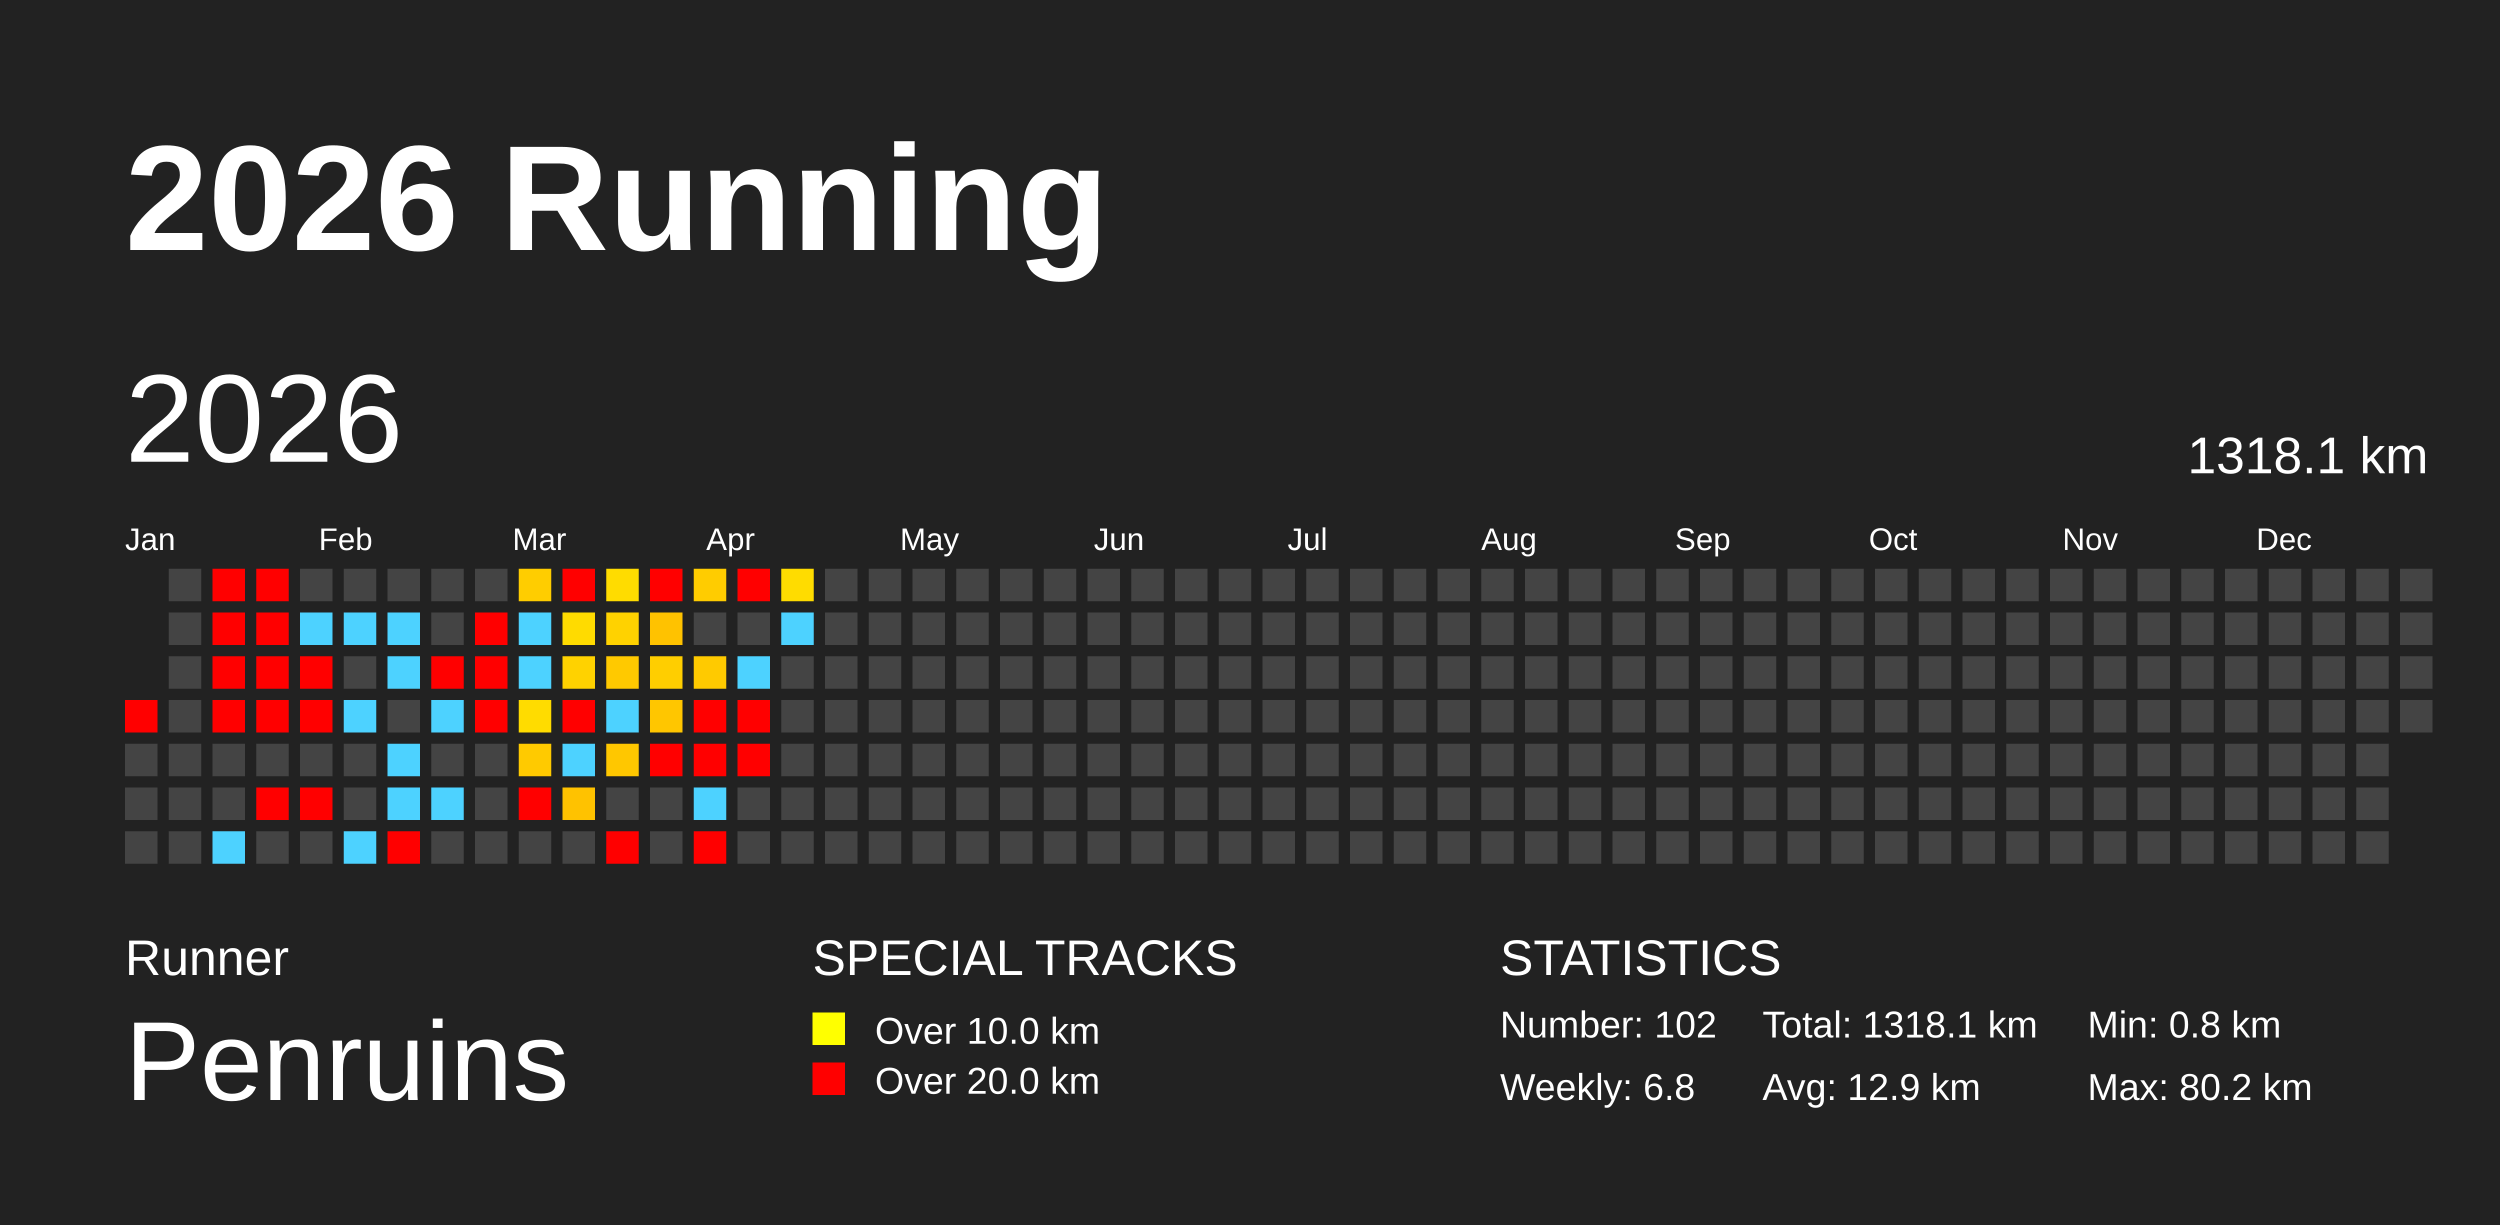
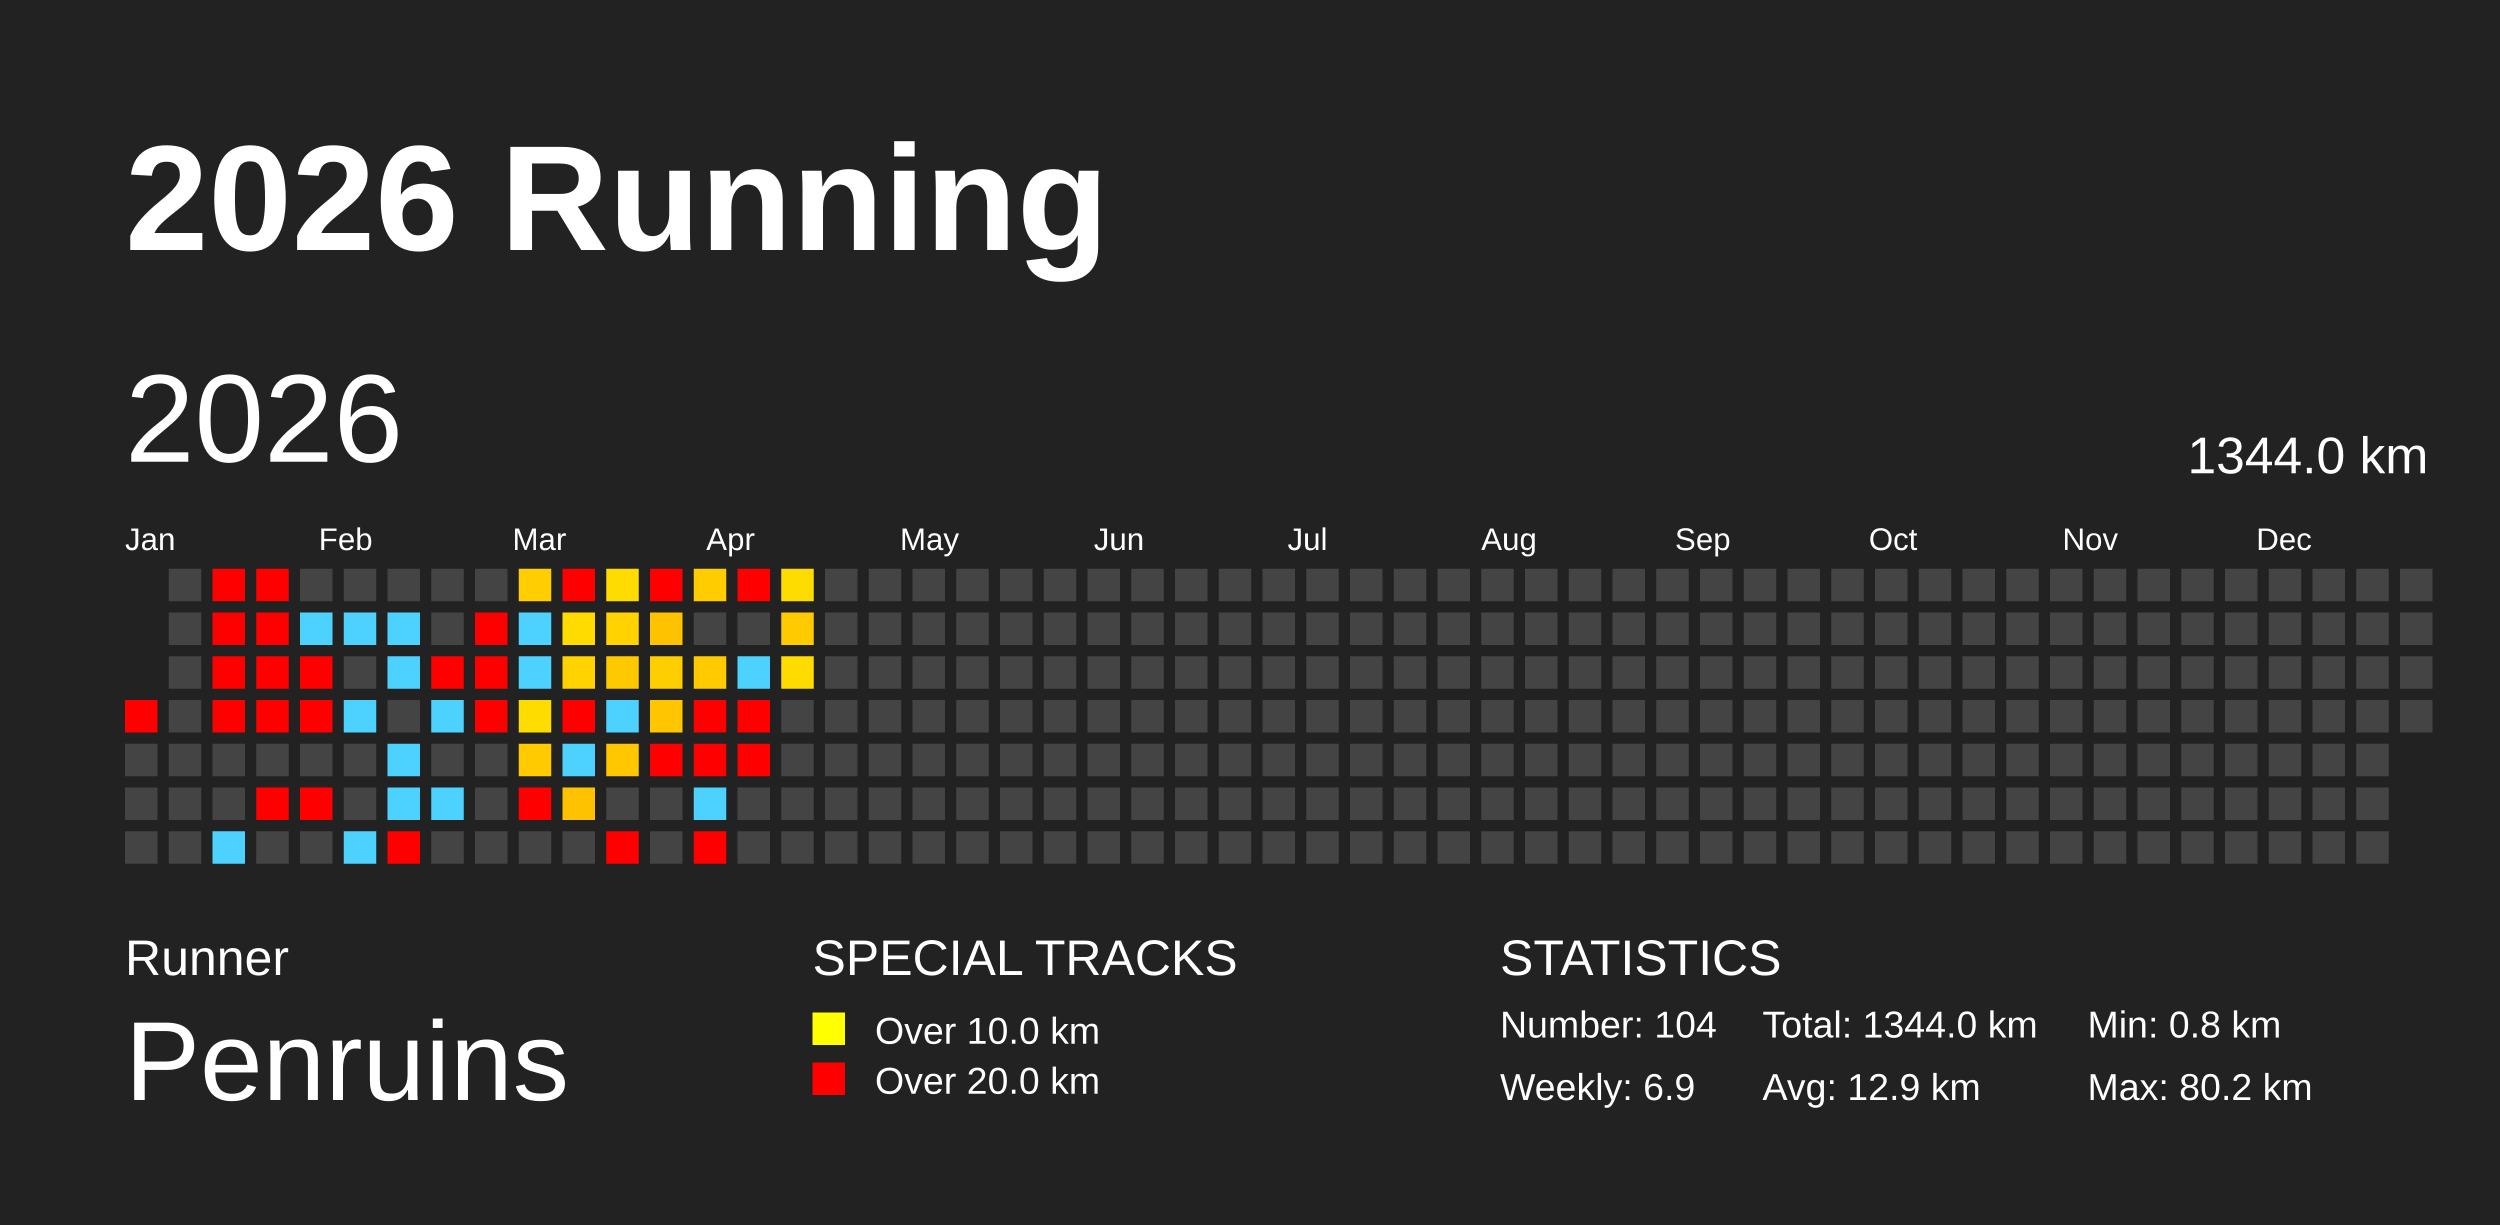
<svg xmlns="http://www.w3.org/2000/svg" baseProfile="full" height="98mm" version="1.1" viewBox="0,0,200,98" width="200mm">
  <defs />
  <rect fill="#222222" height="98" width="200" x="0" y="0" />
  <text fill="#FFFFFF" style="font-size:12px; font-family:Arial; font-weight:bold;" x="10" y="20">2026 Running</text>
  <text fill="#FFFFFF" style="font-size:4px; font-family:Arial" x="10" y="78">Runner</text>
  <text fill="#FFFFFF" style="font-size:9px; font-family:Arial" x="10" y="88">Penruins</text>
  <text fill="#FFFFFF" style="font-size:4px; font-family:Arial" x="65" y="78">SPECIAL TRACKS</text>
  <rect fill="yellow" height="2.6" width="2.6" x="65" y="81" />
  <text fill="#FFFFFF" style="font-size:3px; font-family:Arial" x="70" y="83.5">Over 10.0 km</text>
  <rect fill="red" height="2.6" width="2.6" x="65" y="85" />
  <text fill="#FFFFFF" style="font-size:3px; font-family:Arial" x="70" y="87.5">Over 20.0 km</text>
  <text fill="#FFFFFF" style="font-size:4px; font-family:Arial" x="120" y="78">STATISTICS</text>
-   <text fill="#FFFFFF" style="font-size:3px; font-family:Arial" x="120" y="83">Number: 102</text>
-   <text fill="#FFFFFF" style="font-size:3px; font-family:Arial" x="120" y="88">Weekly: 6.8</text>
-   <text fill="#FFFFFF" style="font-size:3px; font-family:Arial" x="141" y="83">Total: 1318.1 km</text>
+   <text fill="#FFFFFF" style="font-size:3px; font-family:Arial" x="120" y="83">Number: 104</text>
+   <text fill="#FFFFFF" style="font-size:3px; font-family:Arial" x="120" y="88">Weekly: 6.9</text>
+   <text fill="#FFFFFF" style="font-size:3px; font-family:Arial" x="141" y="83">Total: 1344.0 km</text>
  <text fill="#FFFFFF" style="font-size:3px; font-family:Arial" x="141" y="88">Avg: 12.9 km</text>
  <text fill="#FFFFFF" style="font-size:3px; font-family:Arial" x="167" y="83">Min: 0.8 km</text>
  <text fill="#FFFFFF" style="font-size:3px; font-family:Arial" x="167" y="88">Max: 80.2 km</text>
  <text dominant-baseline="hanging" fill="#FFFFFF" style="font-size:10.0px; font-family:Arial;" x="10" y="30">2026</text>
-   <text dominant-baseline="hanging" fill="#FFFFFF" style="font-size:4.125px; font-family:Arial;" x="175" y="35">1318.1 km</text>
+   <text dominant-baseline="hanging" fill="#FFFFFF" style="font-size:4.125px; font-family:Arial;" x="175" y="35">1344.0 km</text>
  <text fill="#FFFFFF" style="font-size:2.5px; font-family:Arial" x="10.0" y="44">Jan</text>
  <text fill="#FFFFFF" style="font-size:2.5px; font-family:Arial" x="25.5" y="44">Feb</text>
  <text fill="#FFFFFF" style="font-size:2.5px; font-family:Arial" x="41.0" y="44">Mar</text>
  <text fill="#FFFFFF" style="font-size:2.5px; font-family:Arial" x="56.5" y="44">Apr</text>
  <text fill="#FFFFFF" style="font-size:2.5px; font-family:Arial" x="72.0" y="44">May</text>
  <text fill="#FFFFFF" style="font-size:2.5px; font-family:Arial" x="87.5" y="44">Jun</text>
  <text fill="#FFFFFF" style="font-size:2.5px; font-family:Arial" x="103.0" y="44">Jul</text>
  <text fill="#FFFFFF" style="font-size:2.5px; font-family:Arial" x="118.5" y="44">Aug</text>
  <text fill="#FFFFFF" style="font-size:2.5px; font-family:Arial" x="134.0" y="44">Sep</text>
  <text fill="#FFFFFF" style="font-size:2.5px; font-family:Arial" x="149.5" y="44">Oct</text>
  <text fill="#FFFFFF" style="font-size:2.5px; font-family:Arial" x="165.0" y="44">Nov</text>
  <text fill="#FFFFFF" style="font-size:2.5px; font-family:Arial" x="180.5" y="44">Dec</text>
  <rect fill="red" height="2.6" width="2.6" x="10.0" y="56.0" />
  <rect fill="#444444" height="2.6" width="2.6" x="10.0" y="59.5" />
  <rect fill="#444444" height="2.6" width="2.6" x="10.0" y="63.0" />
  <rect fill="#444444" height="2.6" width="2.6" x="10.0" y="66.5" />
  <rect fill="#444444" height="2.6" width="2.6" x="13.5" y="45.5" />
  <rect fill="#444444" height="2.6" width="2.6" x="13.5" y="49.0" />
  <rect fill="#444444" height="2.6" width="2.6" x="13.5" y="52.5" />
  <rect fill="#444444" height="2.6" width="2.6" x="13.5" y="56.0" />
  <rect fill="#444444" height="2.6" width="2.6" x="13.5" y="59.5" />
  <rect fill="#444444" height="2.6" width="2.6" x="13.5" y="63.0" />
  <rect fill="#444444" height="2.6" width="2.6" x="13.5" y="66.5" />
  <rect fill="red" height="2.6" width="2.6" x="17.0" y="45.5" />
  <rect fill="red" height="2.6" width="2.6" x="17.0" y="49.0" />
  <rect fill="red" height="2.6" width="2.6" x="17.0" y="52.5" />
  <rect fill="red" height="2.6" width="2.6" x="17.0" y="56.0" />
  <rect fill="#444444" height="2.6" width="2.6" x="17.0" y="59.5" />
  <rect fill="#444444" height="2.6" width="2.6" x="17.0" y="63.0" />
  <rect fill="#4dd2ff" height="2.6" width="2.6" x="17.0" y="66.5" />
  <rect fill="red" height="2.6" width="2.6" x="20.5" y="45.5" />
  <rect fill="red" height="2.6" width="2.6" x="20.5" y="49.0" />
  <rect fill="red" height="2.6" width="2.6" x="20.5" y="52.5" />
  <rect fill="red" height="2.6" width="2.6" x="20.5" y="56.0" />
  <rect fill="#444444" height="2.6" width="2.6" x="20.5" y="59.5" />
  <rect fill="red" height="2.6" width="2.6" x="20.5" y="63.0" />
  <rect fill="#444444" height="2.6" width="2.6" x="20.5" y="66.5" />
  <rect fill="#444444" height="2.6" width="2.6" x="24.0" y="45.5" />
  <rect fill="#4dd2ff" height="2.6" width="2.6" x="24.0" y="49.0" />
  <rect fill="red" height="2.6" width="2.6" x="24.0" y="52.5" />
  <rect fill="red" height="2.6" width="2.6" x="24.0" y="56.0" />
  <rect fill="#444444" height="2.6" width="2.6" x="24.0" y="59.5" />
  <rect fill="red" height="2.6" width="2.6" x="24.0" y="63.0" />
  <rect fill="#444444" height="2.6" width="2.6" x="24.0" y="66.5" />
  <rect fill="#444444" height="2.6" width="2.6" x="27.5" y="45.5" />
  <rect fill="#4dd2ff" height="2.6" width="2.6" x="27.5" y="49.0" />
  <rect fill="#444444" height="2.6" width="2.6" x="27.5" y="52.5" />
  <rect fill="#4dd2ff" height="2.6" width="2.6" x="27.5" y="56.0" />
  <rect fill="#444444" height="2.6" width="2.6" x="27.5" y="59.5" />
  <rect fill="#444444" height="2.6" width="2.6" x="27.5" y="63.0" />
  <rect fill="#4dd2ff" height="2.6" width="2.6" x="27.5" y="66.5" />
  <rect fill="#444444" height="2.6" width="2.6" x="31.0" y="45.5" />
  <rect fill="#4dd2ff" height="2.6" width="2.6" x="31.0" y="49.0" />
  <rect fill="#4dd2ff" height="2.6" width="2.6" x="31.0" y="52.5" />
  <rect fill="#444444" height="2.6" width="2.6" x="31.0" y="56.0" />
  <rect fill="#4dd2ff" height="2.6" width="2.6" x="31.0" y="59.5" />
  <rect fill="#4dd2ff" height="2.6" width="2.6" x="31.0" y="63.0" />
  <rect fill="red" height="2.6" width="2.6" x="31.0" y="66.5" />
  <rect fill="#444444" height="2.6" width="2.6" x="34.5" y="45.5" />
  <rect fill="#444444" height="2.6" width="2.6" x="34.5" y="49.0" />
  <rect fill="red" height="2.6" width="2.6" x="34.5" y="52.5" />
  <rect fill="#4dd2ff" height="2.6" width="2.6" x="34.5" y="56.0" />
  <rect fill="#444444" height="2.6" width="2.6" x="34.5" y="59.5" />
  <rect fill="#4dd2ff" height="2.6" width="2.6" x="34.5" y="63.0" />
  <rect fill="#444444" height="2.6" width="2.6" x="34.5" y="66.5" />
  <rect fill="#444444" height="2.6" width="2.6" x="38.0" y="45.5" />
  <rect fill="red" height="2.6" width="2.6" x="38.0" y="49.0" />
  <rect fill="red" height="2.6" width="2.6" x="38.0" y="52.5" />
  <rect fill="red" height="2.6" width="2.6" x="38.0" y="56.0" />
  <rect fill="#444444" height="2.6" width="2.6" x="38.0" y="59.5" />
  <rect fill="#444444" height="2.6" width="2.6" x="38.0" y="63.0" />
  <rect fill="#444444" height="2.6" width="2.6" x="38.0" y="66.5" />
  <rect fill="#ffcd00" height="2.6" width="2.6" x="41.5" y="45.5" />
  <rect fill="#4dd2ff" height="2.6" width="2.6" x="41.5" y="49.0" />
  <rect fill="#4dd2ff" height="2.6" width="2.6" x="41.5" y="52.5" />
  <rect fill="#ffdc00" height="2.6" width="2.6" x="41.5" y="56.0" />
  <rect fill="#ffca00" height="2.6" width="2.6" x="41.5" y="59.5" />
  <rect fill="red" height="2.6" width="2.6" x="41.5" y="63.0" />
  <rect fill="#444444" height="2.6" width="2.6" x="41.5" y="66.5" />
  <rect fill="red" height="2.6" width="2.6" x="45.0" y="45.5" />
  <rect fill="#ffdb00" height="2.6" width="2.6" x="45.0" y="49.0" />
  <rect fill="#ffd200" height="2.6" width="2.6" x="45.0" y="52.5" />
  <rect fill="red" height="2.6" width="2.6" x="45.0" y="56.0" />
  <rect fill="#4dd2ff" height="2.6" width="2.6" x="45.0" y="59.5" />
  <rect fill="#ffc200" height="2.6" width="2.6" x="45.0" y="63.0" />
  <rect fill="#444444" height="2.6" width="2.6" x="45.0" y="66.5" />
  <rect fill="#ffdc00" height="2.6" width="2.6" x="48.5" y="45.5" />
  <rect fill="#ffd200" height="2.6" width="2.6" x="48.5" y="49.0" />
  <rect fill="#ffc900" height="2.6" width="2.6" x="48.5" y="52.5" />
  <rect fill="#4dd2ff" height="2.6" width="2.6" x="48.5" y="56.0" />
  <rect fill="#ffc700" height="2.6" width="2.6" x="48.5" y="59.5" />
  <rect fill="#444444" height="2.6" width="2.6" x="48.5" y="63.0" />
  <rect fill="red" height="2.6" width="2.6" x="48.5" y="66.5" />
  <rect fill="red" height="2.6" width="2.6" x="52.0" y="45.5" />
  <rect fill="#ffc200" height="2.6" width="2.6" x="52.0" y="49.0" />
  <rect fill="#ffce00" height="2.6" width="2.6" x="52.0" y="52.5" />
  <rect fill="#ffc600" height="2.6" width="2.6" x="52.0" y="56.0" />
  <rect fill="red" height="2.6" width="2.6" x="52.0" y="59.5" />
  <rect fill="#444444" height="2.6" width="2.6" x="52.0" y="63.0" />
  <rect fill="#444444" height="2.6" width="2.6" x="52.0" y="66.5" />
  <rect fill="#ffcc00" height="2.6" width="2.6" x="55.5" y="45.5" />
  <rect fill="#444444" height="2.6" width="2.6" x="55.5" y="49.0" />
  <rect fill="#ffca00" height="2.6" width="2.6" x="55.5" y="52.5" />
  <rect fill="red" height="2.6" width="2.6" x="55.5" y="56.0" />
  <rect fill="red" height="2.6" width="2.6" x="55.5" y="59.5" />
  <rect fill="#4dd2ff" height="2.6" width="2.6" x="55.5" y="63.0" />
  <rect fill="red" height="2.6" width="2.6" x="55.5" y="66.5" />
  <rect fill="red" height="2.6" width="2.6" x="59.0" y="45.5" />
  <rect fill="#444444" height="2.6" width="2.6" x="59.0" y="49.0" />
  <rect fill="#4dd2ff" height="2.6" width="2.6" x="59.0" y="52.5" />
  <rect fill="red" height="2.6" width="2.6" x="59.0" y="56.0" />
  <rect fill="red" height="2.6" width="2.6" x="59.0" y="59.5" />
  <rect fill="#444444" height="2.6" width="2.6" x="59.0" y="63.0" />
  <rect fill="#444444" height="2.6" width="2.6" x="59.0" y="66.5" />
  <rect fill="#ffdc00" height="2.6" width="2.6" x="62.5" y="45.5" />
-   <rect fill="#4dd2ff" height="2.6" width="2.6" x="62.5" y="49.0" />
-   <rect fill="#444444" height="2.6" width="2.6" x="62.5" y="52.5" />
+   <rect fill="#ffca00" height="2.6" width="2.6" x="62.5" y="49.0" />
+   <rect fill="#ffdb00" height="2.6" width="2.6" x="62.5" y="52.5" />
  <rect fill="#444444" height="2.6" width="2.6" x="62.5" y="56.0" />
  <rect fill="#444444" height="2.6" width="2.6" x="62.5" y="59.5" />
  <rect fill="#444444" height="2.6" width="2.6" x="62.5" y="63.0" />
  <rect fill="#444444" height="2.6" width="2.6" x="62.5" y="66.5" />
  <rect fill="#444444" height="2.6" width="2.6" x="66.0" y="45.5" />
  <rect fill="#444444" height="2.6" width="2.6" x="66.0" y="49.0" />
  <rect fill="#444444" height="2.6" width="2.6" x="66.0" y="52.5" />
  <rect fill="#444444" height="2.6" width="2.6" x="66.0" y="56.0" />
  <rect fill="#444444" height="2.6" width="2.6" x="66.0" y="59.5" />
  <rect fill="#444444" height="2.6" width="2.6" x="66.0" y="63.0" />
  <rect fill="#444444" height="2.6" width="2.6" x="66.0" y="66.5" />
  <rect fill="#444444" height="2.6" width="2.6" x="69.5" y="45.5" />
  <rect fill="#444444" height="2.6" width="2.6" x="69.5" y="49.0" />
  <rect fill="#444444" height="2.6" width="2.6" x="69.5" y="52.5" />
  <rect fill="#444444" height="2.6" width="2.6" x="69.5" y="56.0" />
  <rect fill="#444444" height="2.6" width="2.6" x="69.5" y="59.5" />
  <rect fill="#444444" height="2.6" width="2.6" x="69.5" y="63.0" />
  <rect fill="#444444" height="2.6" width="2.6" x="69.5" y="66.5" />
  <rect fill="#444444" height="2.6" width="2.6" x="73.0" y="45.5" />
  <rect fill="#444444" height="2.6" width="2.6" x="73.0" y="49.0" />
  <rect fill="#444444" height="2.6" width="2.6" x="73.0" y="52.5" />
  <rect fill="#444444" height="2.6" width="2.6" x="73.0" y="56.0" />
  <rect fill="#444444" height="2.6" width="2.6" x="73.0" y="59.5" />
  <rect fill="#444444" height="2.6" width="2.6" x="73.0" y="63.0" />
  <rect fill="#444444" height="2.6" width="2.6" x="73.0" y="66.5" />
  <rect fill="#444444" height="2.6" width="2.6" x="76.5" y="45.5" />
  <rect fill="#444444" height="2.6" width="2.6" x="76.5" y="49.0" />
  <rect fill="#444444" height="2.6" width="2.6" x="76.5" y="52.5" />
  <rect fill="#444444" height="2.6" width="2.6" x="76.5" y="56.0" />
  <rect fill="#444444" height="2.6" width="2.6" x="76.5" y="59.5" />
  <rect fill="#444444" height="2.6" width="2.6" x="76.5" y="63.0" />
  <rect fill="#444444" height="2.6" width="2.6" x="76.5" y="66.5" />
  <rect fill="#444444" height="2.6" width="2.6" x="80.0" y="45.5" />
  <rect fill="#444444" height="2.6" width="2.6" x="80.0" y="49.0" />
  <rect fill="#444444" height="2.6" width="2.6" x="80.0" y="52.5" />
  <rect fill="#444444" height="2.6" width="2.6" x="80.0" y="56.0" />
  <rect fill="#444444" height="2.6" width="2.6" x="80.0" y="59.5" />
  <rect fill="#444444" height="2.6" width="2.6" x="80.0" y="63.0" />
  <rect fill="#444444" height="2.6" width="2.6" x="80.0" y="66.5" />
  <rect fill="#444444" height="2.6" width="2.6" x="83.5" y="45.5" />
  <rect fill="#444444" height="2.6" width="2.6" x="83.5" y="49.0" />
  <rect fill="#444444" height="2.6" width="2.6" x="83.5" y="52.5" />
  <rect fill="#444444" height="2.6" width="2.6" x="83.5" y="56.0" />
  <rect fill="#444444" height="2.6" width="2.6" x="83.5" y="59.5" />
  <rect fill="#444444" height="2.6" width="2.6" x="83.5" y="63.0" />
  <rect fill="#444444" height="2.6" width="2.6" x="83.5" y="66.5" />
  <rect fill="#444444" height="2.6" width="2.6" x="87.0" y="45.5" />
  <rect fill="#444444" height="2.6" width="2.6" x="87.0" y="49.0" />
  <rect fill="#444444" height="2.6" width="2.6" x="87.0" y="52.5" />
  <rect fill="#444444" height="2.6" width="2.6" x="87.0" y="56.0" />
  <rect fill="#444444" height="2.6" width="2.6" x="87.0" y="59.5" />
  <rect fill="#444444" height="2.6" width="2.6" x="87.0" y="63.0" />
  <rect fill="#444444" height="2.6" width="2.6" x="87.0" y="66.5" />
  <rect fill="#444444" height="2.6" width="2.6" x="90.5" y="45.5" />
  <rect fill="#444444" height="2.6" width="2.6" x="90.5" y="49.0" />
  <rect fill="#444444" height="2.6" width="2.6" x="90.5" y="52.5" />
  <rect fill="#444444" height="2.6" width="2.6" x="90.5" y="56.0" />
  <rect fill="#444444" height="2.6" width="2.6" x="90.5" y="59.5" />
  <rect fill="#444444" height="2.6" width="2.6" x="90.5" y="63.0" />
  <rect fill="#444444" height="2.6" width="2.6" x="90.5" y="66.5" />
  <rect fill="#444444" height="2.6" width="2.6" x="94.0" y="45.5" />
  <rect fill="#444444" height="2.6" width="2.6" x="94.0" y="49.0" />
  <rect fill="#444444" height="2.6" width="2.6" x="94.0" y="52.5" />
  <rect fill="#444444" height="2.6" width="2.6" x="94.0" y="56.0" />
  <rect fill="#444444" height="2.6" width="2.6" x="94.0" y="59.5" />
  <rect fill="#444444" height="2.6" width="2.6" x="94.0" y="63.0" />
  <rect fill="#444444" height="2.6" width="2.6" x="94.0" y="66.5" />
  <rect fill="#444444" height="2.6" width="2.6" x="97.5" y="45.5" />
  <rect fill="#444444" height="2.6" width="2.6" x="97.5" y="49.0" />
  <rect fill="#444444" height="2.6" width="2.6" x="97.5" y="52.5" />
  <rect fill="#444444" height="2.6" width="2.6" x="97.5" y="56.0" />
  <rect fill="#444444" height="2.6" width="2.6" x="97.5" y="59.5" />
  <rect fill="#444444" height="2.6" width="2.6" x="97.5" y="63.0" />
  <rect fill="#444444" height="2.6" width="2.6" x="97.5" y="66.5" />
  <rect fill="#444444" height="2.6" width="2.6" x="101.0" y="45.5" />
  <rect fill="#444444" height="2.6" width="2.6" x="101.0" y="49.0" />
  <rect fill="#444444" height="2.6" width="2.6" x="101.0" y="52.5" />
  <rect fill="#444444" height="2.6" width="2.6" x="101.0" y="56.0" />
  <rect fill="#444444" height="2.6" width="2.6" x="101.0" y="59.5" />
  <rect fill="#444444" height="2.6" width="2.6" x="101.0" y="63.0" />
  <rect fill="#444444" height="2.6" width="2.6" x="101.0" y="66.5" />
  <rect fill="#444444" height="2.6" width="2.6" x="104.5" y="45.5" />
  <rect fill="#444444" height="2.6" width="2.6" x="104.5" y="49.0" />
  <rect fill="#444444" height="2.6" width="2.6" x="104.5" y="52.5" />
  <rect fill="#444444" height="2.6" width="2.6" x="104.5" y="56.0" />
  <rect fill="#444444" height="2.6" width="2.6" x="104.5" y="59.5" />
  <rect fill="#444444" height="2.6" width="2.6" x="104.5" y="63.0" />
  <rect fill="#444444" height="2.6" width="2.6" x="104.5" y="66.5" />
  <rect fill="#444444" height="2.6" width="2.6" x="108.0" y="45.5" />
  <rect fill="#444444" height="2.6" width="2.6" x="108.0" y="49.0" />
  <rect fill="#444444" height="2.6" width="2.6" x="108.0" y="52.5" />
  <rect fill="#444444" height="2.6" width="2.6" x="108.0" y="56.0" />
  <rect fill="#444444" height="2.6" width="2.6" x="108.0" y="59.5" />
  <rect fill="#444444" height="2.6" width="2.6" x="108.0" y="63.0" />
  <rect fill="#444444" height="2.6" width="2.6" x="108.0" y="66.5" />
  <rect fill="#444444" height="2.6" width="2.6" x="111.5" y="45.5" />
  <rect fill="#444444" height="2.6" width="2.6" x="111.5" y="49.0" />
  <rect fill="#444444" height="2.6" width="2.6" x="111.5" y="52.5" />
  <rect fill="#444444" height="2.6" width="2.6" x="111.5" y="56.0" />
  <rect fill="#444444" height="2.6" width="2.6" x="111.5" y="59.5" />
  <rect fill="#444444" height="2.6" width="2.6" x="111.5" y="63.0" />
  <rect fill="#444444" height="2.6" width="2.6" x="111.5" y="66.5" />
  <rect fill="#444444" height="2.6" width="2.6" x="115.0" y="45.5" />
  <rect fill="#444444" height="2.6" width="2.6" x="115.0" y="49.0" />
  <rect fill="#444444" height="2.6" width="2.6" x="115.0" y="52.5" />
  <rect fill="#444444" height="2.6" width="2.6" x="115.0" y="56.0" />
  <rect fill="#444444" height="2.6" width="2.6" x="115.0" y="59.5" />
  <rect fill="#444444" height="2.6" width="2.6" x="115.0" y="63.0" />
  <rect fill="#444444" height="2.6" width="2.6" x="115.0" y="66.5" />
  <rect fill="#444444" height="2.6" width="2.6" x="118.5" y="45.5" />
  <rect fill="#444444" height="2.6" width="2.6" x="118.5" y="49.0" />
  <rect fill="#444444" height="2.6" width="2.6" x="118.5" y="52.5" />
  <rect fill="#444444" height="2.6" width="2.6" x="118.5" y="56.0" />
  <rect fill="#444444" height="2.6" width="2.6" x="118.5" y="59.5" />
  <rect fill="#444444" height="2.6" width="2.6" x="118.5" y="63.0" />
  <rect fill="#444444" height="2.6" width="2.6" x="118.5" y="66.5" />
  <rect fill="#444444" height="2.6" width="2.6" x="122.0" y="45.5" />
  <rect fill="#444444" height="2.6" width="2.6" x="122.0" y="49.0" />
  <rect fill="#444444" height="2.6" width="2.6" x="122.0" y="52.5" />
  <rect fill="#444444" height="2.6" width="2.6" x="122.0" y="56.0" />
  <rect fill="#444444" height="2.6" width="2.6" x="122.0" y="59.5" />
  <rect fill="#444444" height="2.6" width="2.6" x="122.0" y="63.0" />
  <rect fill="#444444" height="2.6" width="2.6" x="122.0" y="66.5" />
  <rect fill="#444444" height="2.6" width="2.6" x="125.5" y="45.5" />
  <rect fill="#444444" height="2.6" width="2.6" x="125.5" y="49.0" />
  <rect fill="#444444" height="2.6" width="2.6" x="125.5" y="52.5" />
  <rect fill="#444444" height="2.6" width="2.6" x="125.5" y="56.0" />
  <rect fill="#444444" height="2.6" width="2.6" x="125.5" y="59.5" />
  <rect fill="#444444" height="2.6" width="2.6" x="125.5" y="63.0" />
  <rect fill="#444444" height="2.6" width="2.6" x="125.5" y="66.5" />
  <rect fill="#444444" height="2.6" width="2.6" x="129.0" y="45.5" />
  <rect fill="#444444" height="2.6" width="2.6" x="129.0" y="49.0" />
  <rect fill="#444444" height="2.6" width="2.6" x="129.0" y="52.5" />
  <rect fill="#444444" height="2.6" width="2.6" x="129.0" y="56.0" />
  <rect fill="#444444" height="2.6" width="2.6" x="129.0" y="59.5" />
  <rect fill="#444444" height="2.6" width="2.6" x="129.0" y="63.0" />
  <rect fill="#444444" height="2.6" width="2.6" x="129.0" y="66.5" />
  <rect fill="#444444" height="2.6" width="2.6" x="132.5" y="45.5" />
  <rect fill="#444444" height="2.6" width="2.6" x="132.5" y="49.0" />
  <rect fill="#444444" height="2.6" width="2.6" x="132.5" y="52.5" />
  <rect fill="#444444" height="2.6" width="2.6" x="132.5" y="56.0" />
  <rect fill="#444444" height="2.6" width="2.6" x="132.5" y="59.5" />
  <rect fill="#444444" height="2.6" width="2.6" x="132.5" y="63.0" />
  <rect fill="#444444" height="2.6" width="2.6" x="132.5" y="66.5" />
  <rect fill="#444444" height="2.6" width="2.6" x="136.0" y="45.5" />
  <rect fill="#444444" height="2.6" width="2.6" x="136.0" y="49.0" />
  <rect fill="#444444" height="2.6" width="2.6" x="136.0" y="52.5" />
  <rect fill="#444444" height="2.6" width="2.6" x="136.0" y="56.0" />
  <rect fill="#444444" height="2.6" width="2.6" x="136.0" y="59.5" />
  <rect fill="#444444" height="2.6" width="2.6" x="136.0" y="63.0" />
  <rect fill="#444444" height="2.6" width="2.6" x="136.0" y="66.5" />
  <rect fill="#444444" height="2.6" width="2.6" x="139.5" y="45.5" />
  <rect fill="#444444" height="2.6" width="2.6" x="139.5" y="49.0" />
  <rect fill="#444444" height="2.6" width="2.6" x="139.5" y="52.5" />
  <rect fill="#444444" height="2.6" width="2.6" x="139.5" y="56.0" />
  <rect fill="#444444" height="2.6" width="2.6" x="139.5" y="59.5" />
  <rect fill="#444444" height="2.6" width="2.6" x="139.5" y="63.0" />
  <rect fill="#444444" height="2.6" width="2.6" x="139.5" y="66.5" />
  <rect fill="#444444" height="2.6" width="2.6" x="143.0" y="45.5" />
  <rect fill="#444444" height="2.6" width="2.6" x="143.0" y="49.0" />
  <rect fill="#444444" height="2.6" width="2.6" x="143.0" y="52.5" />
  <rect fill="#444444" height="2.6" width="2.6" x="143.0" y="56.0" />
  <rect fill="#444444" height="2.6" width="2.6" x="143.0" y="59.5" />
  <rect fill="#444444" height="2.6" width="2.6" x="143.0" y="63.0" />
  <rect fill="#444444" height="2.6" width="2.6" x="143.0" y="66.5" />
  <rect fill="#444444" height="2.6" width="2.6" x="146.5" y="45.5" />
  <rect fill="#444444" height="2.6" width="2.6" x="146.5" y="49.0" />
  <rect fill="#444444" height="2.6" width="2.6" x="146.5" y="52.5" />
  <rect fill="#444444" height="2.6" width="2.6" x="146.5" y="56.0" />
  <rect fill="#444444" height="2.6" width="2.6" x="146.5" y="59.5" />
  <rect fill="#444444" height="2.6" width="2.6" x="146.5" y="63.0" />
  <rect fill="#444444" height="2.6" width="2.6" x="146.5" y="66.5" />
  <rect fill="#444444" height="2.6" width="2.6" x="150.0" y="45.5" />
  <rect fill="#444444" height="2.6" width="2.6" x="150.0" y="49.0" />
  <rect fill="#444444" height="2.6" width="2.6" x="150.0" y="52.5" />
  <rect fill="#444444" height="2.6" width="2.6" x="150.0" y="56.0" />
  <rect fill="#444444" height="2.6" width="2.6" x="150.0" y="59.5" />
  <rect fill="#444444" height="2.6" width="2.6" x="150.0" y="63.0" />
  <rect fill="#444444" height="2.6" width="2.6" x="150.0" y="66.5" />
  <rect fill="#444444" height="2.6" width="2.6" x="153.5" y="45.5" />
  <rect fill="#444444" height="2.6" width="2.6" x="153.5" y="49.0" />
  <rect fill="#444444" height="2.6" width="2.6" x="153.5" y="52.5" />
  <rect fill="#444444" height="2.6" width="2.6" x="153.5" y="56.0" />
  <rect fill="#444444" height="2.6" width="2.6" x="153.5" y="59.5" />
  <rect fill="#444444" height="2.6" width="2.6" x="153.5" y="63.0" />
  <rect fill="#444444" height="2.6" width="2.6" x="153.5" y="66.5" />
  <rect fill="#444444" height="2.6" width="2.6" x="157.0" y="45.5" />
  <rect fill="#444444" height="2.6" width="2.6" x="157.0" y="49.0" />
  <rect fill="#444444" height="2.6" width="2.6" x="157.0" y="52.5" />
  <rect fill="#444444" height="2.6" width="2.6" x="157.0" y="56.0" />
  <rect fill="#444444" height="2.6" width="2.6" x="157.0" y="59.5" />
  <rect fill="#444444" height="2.6" width="2.6" x="157.0" y="63.0" />
  <rect fill="#444444" height="2.6" width="2.6" x="157.0" y="66.5" />
  <rect fill="#444444" height="2.6" width="2.6" x="160.5" y="45.5" />
  <rect fill="#444444" height="2.6" width="2.6" x="160.5" y="49.0" />
  <rect fill="#444444" height="2.6" width="2.6" x="160.5" y="52.5" />
  <rect fill="#444444" height="2.6" width="2.6" x="160.5" y="56.0" />
  <rect fill="#444444" height="2.6" width="2.6" x="160.5" y="59.5" />
  <rect fill="#444444" height="2.6" width="2.6" x="160.5" y="63.0" />
  <rect fill="#444444" height="2.6" width="2.6" x="160.5" y="66.5" />
  <rect fill="#444444" height="2.6" width="2.6" x="164.0" y="45.5" />
  <rect fill="#444444" height="2.6" width="2.6" x="164.0" y="49.0" />
  <rect fill="#444444" height="2.6" width="2.6" x="164.0" y="52.5" />
  <rect fill="#444444" height="2.6" width="2.6" x="164.0" y="56.0" />
  <rect fill="#444444" height="2.6" width="2.6" x="164.0" y="59.5" />
  <rect fill="#444444" height="2.6" width="2.6" x="164.0" y="63.0" />
  <rect fill="#444444" height="2.6" width="2.6" x="164.0" y="66.5" />
  <rect fill="#444444" height="2.6" width="2.6" x="167.5" y="45.5" />
  <rect fill="#444444" height="2.6" width="2.6" x="167.5" y="49.0" />
  <rect fill="#444444" height="2.6" width="2.6" x="167.5" y="52.5" />
  <rect fill="#444444" height="2.6" width="2.6" x="167.5" y="56.0" />
  <rect fill="#444444" height="2.6" width="2.6" x="167.5" y="59.5" />
  <rect fill="#444444" height="2.6" width="2.6" x="167.5" y="63.0" />
  <rect fill="#444444" height="2.6" width="2.6" x="167.5" y="66.5" />
  <rect fill="#444444" height="2.6" width="2.6" x="171.0" y="45.5" />
  <rect fill="#444444" height="2.6" width="2.6" x="171.0" y="49.0" />
  <rect fill="#444444" height="2.6" width="2.6" x="171.0" y="52.5" />
  <rect fill="#444444" height="2.6" width="2.6" x="171.0" y="56.0" />
  <rect fill="#444444" height="2.6" width="2.6" x="171.0" y="59.5" />
  <rect fill="#444444" height="2.6" width="2.6" x="171.0" y="63.0" />
  <rect fill="#444444" height="2.6" width="2.6" x="171.0" y="66.5" />
  <rect fill="#444444" height="2.6" width="2.6" x="174.5" y="45.5" />
  <rect fill="#444444" height="2.6" width="2.6" x="174.5" y="49.0" />
  <rect fill="#444444" height="2.6" width="2.6" x="174.5" y="52.5" />
  <rect fill="#444444" height="2.6" width="2.6" x="174.5" y="56.0" />
  <rect fill="#444444" height="2.6" width="2.6" x="174.5" y="59.5" />
  <rect fill="#444444" height="2.6" width="2.6" x="174.5" y="63.0" />
  <rect fill="#444444" height="2.6" width="2.6" x="174.5" y="66.5" />
  <rect fill="#444444" height="2.6" width="2.6" x="178.0" y="45.5" />
  <rect fill="#444444" height="2.6" width="2.6" x="178.0" y="49.0" />
  <rect fill="#444444" height="2.6" width="2.6" x="178.0" y="52.5" />
  <rect fill="#444444" height="2.6" width="2.6" x="178.0" y="56.0" />
  <rect fill="#444444" height="2.6" width="2.6" x="178.0" y="59.5" />
  <rect fill="#444444" height="2.6" width="2.6" x="178.0" y="63.0" />
  <rect fill="#444444" height="2.6" width="2.6" x="178.0" y="66.5" />
  <rect fill="#444444" height="2.6" width="2.6" x="181.5" y="45.5" />
  <rect fill="#444444" height="2.6" width="2.6" x="181.5" y="49.0" />
  <rect fill="#444444" height="2.6" width="2.6" x="181.5" y="52.5" />
  <rect fill="#444444" height="2.6" width="2.6" x="181.5" y="56.0" />
  <rect fill="#444444" height="2.6" width="2.6" x="181.5" y="59.5" />
  <rect fill="#444444" height="2.6" width="2.6" x="181.5" y="63.0" />
  <rect fill="#444444" height="2.6" width="2.6" x="181.5" y="66.5" />
  <rect fill="#444444" height="2.6" width="2.6" x="185.0" y="45.5" />
  <rect fill="#444444" height="2.6" width="2.6" x="185.0" y="49.0" />
  <rect fill="#444444" height="2.6" width="2.6" x="185.0" y="52.5" />
  <rect fill="#444444" height="2.6" width="2.6" x="185.0" y="56.0" />
  <rect fill="#444444" height="2.6" width="2.6" x="185.0" y="59.5" />
  <rect fill="#444444" height="2.6" width="2.6" x="185.0" y="63.0" />
  <rect fill="#444444" height="2.6" width="2.6" x="185.0" y="66.5" />
  <rect fill="#444444" height="2.6" width="2.6" x="188.5" y="45.5" />
  <rect fill="#444444" height="2.6" width="2.6" x="188.5" y="49.0" />
  <rect fill="#444444" height="2.6" width="2.6" x="188.5" y="52.5" />
  <rect fill="#444444" height="2.6" width="2.6" x="188.5" y="56.0" />
  <rect fill="#444444" height="2.6" width="2.6" x="188.5" y="59.5" />
  <rect fill="#444444" height="2.6" width="2.6" x="188.5" y="63.0" />
  <rect fill="#444444" height="2.6" width="2.6" x="188.5" y="66.5" />
  <rect fill="#444444" height="2.6" width="2.6" x="192.0" y="45.5" />
  <rect fill="#444444" height="2.6" width="2.6" x="192.0" y="49.0" />
  <rect fill="#444444" height="2.6" width="2.6" x="192.0" y="52.5" />
  <rect fill="#444444" height="2.6" width="2.6" x="192.0" y="56.0" />
</svg>
